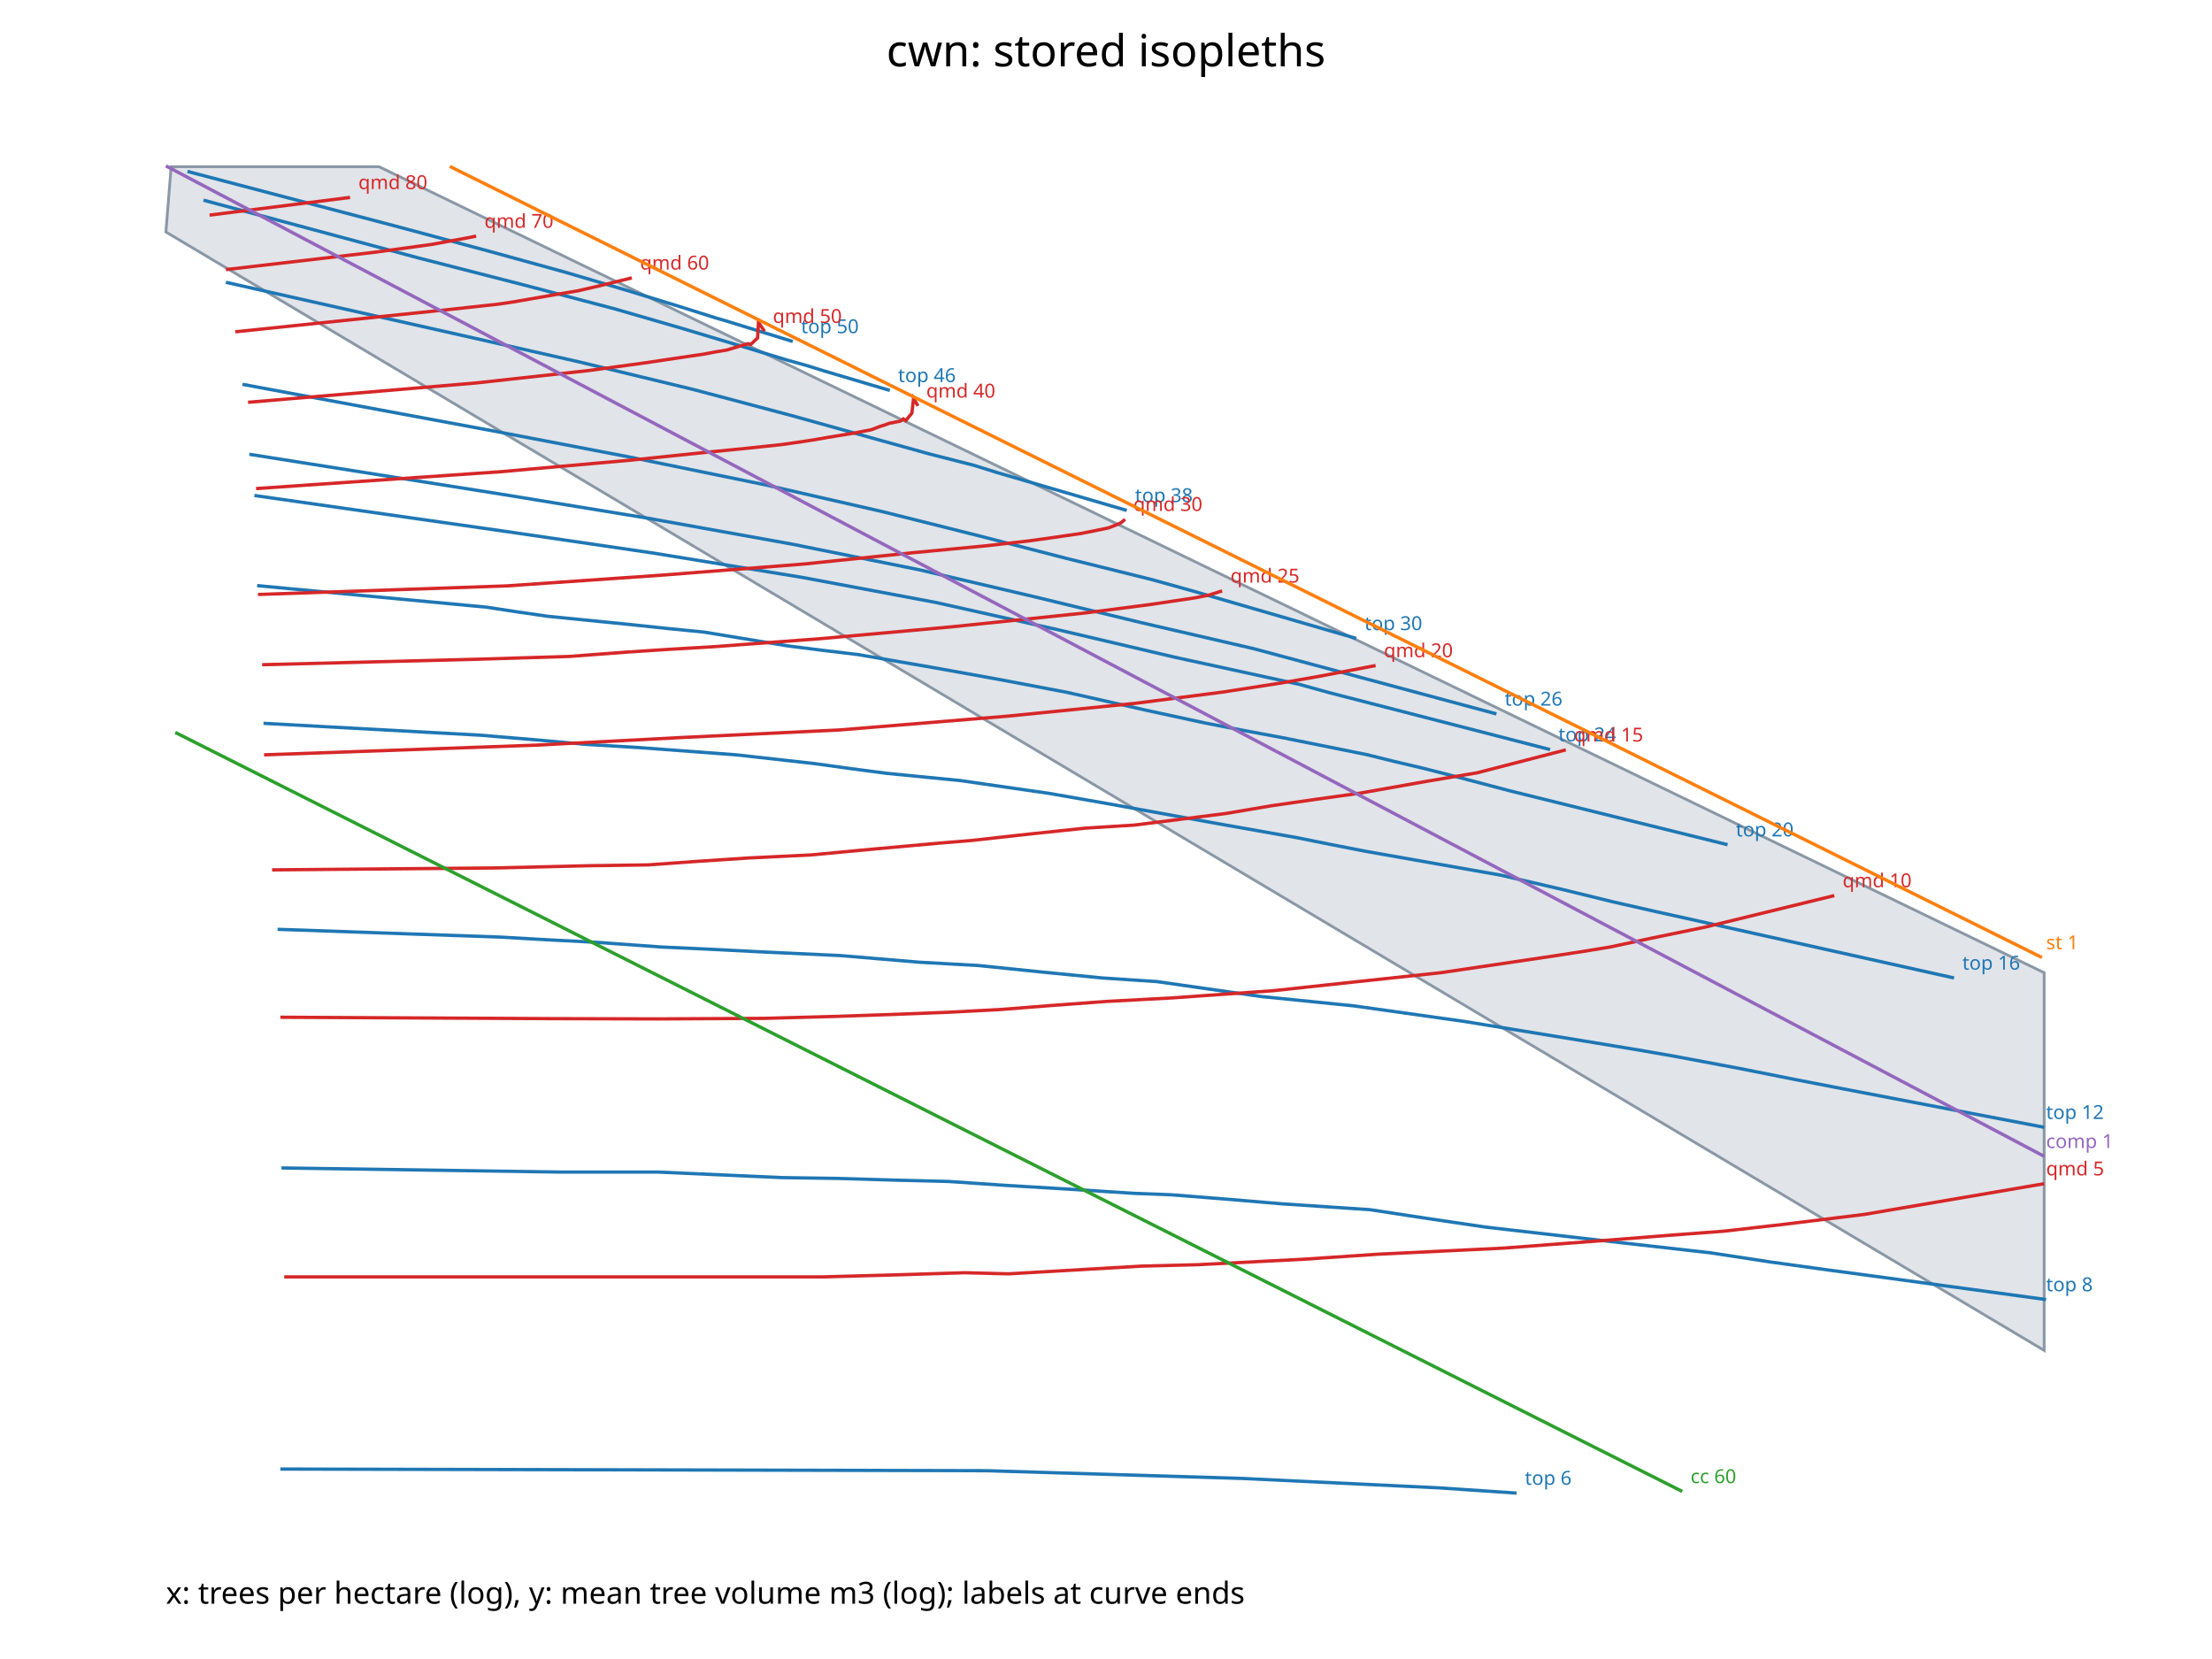
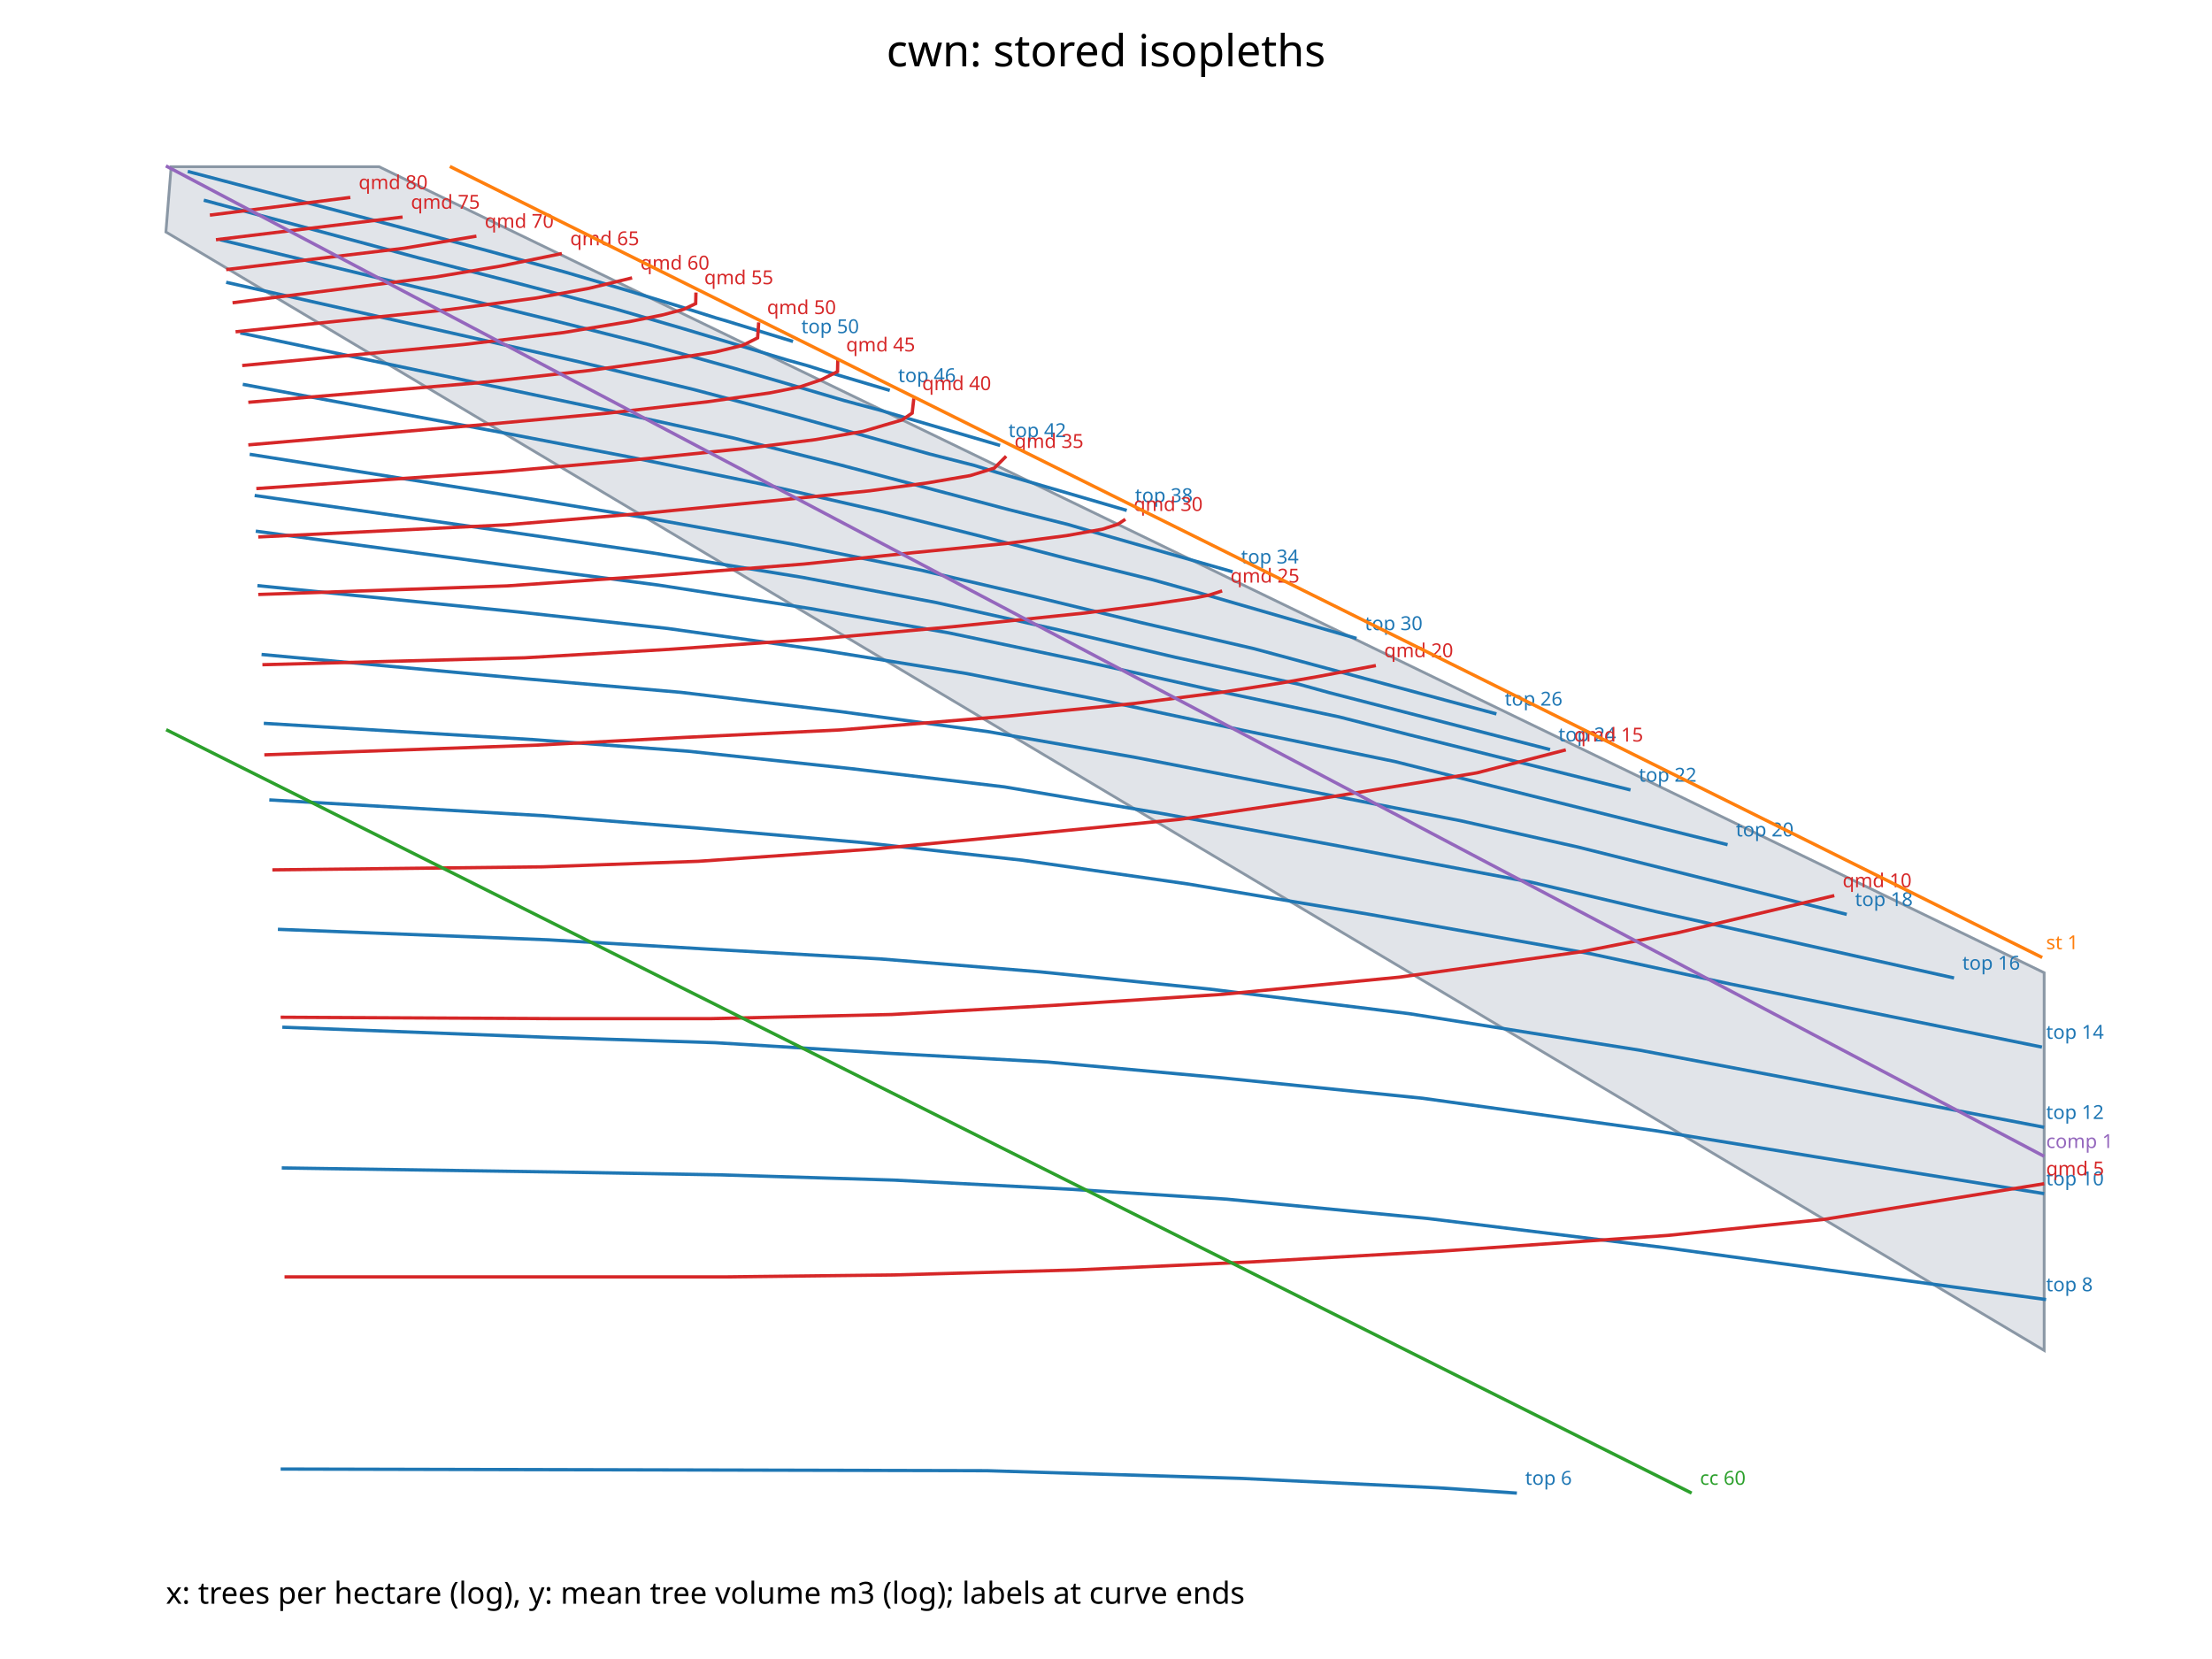
<svg xmlns="http://www.w3.org/2000/svg" viewBox="0 0 800 600">
  <rect width="100%" height="100%" fill="#ffffff" />
  <text x="400" y="24" text-anchor="middle" font-family="sans-serif" font-size="16">cwn: stored isopleths</text>
  <polygon fill="#c9ced6" fill-opacity="0.55" stroke="#8a97a5" stroke-width="1" points="137.1,60.3 739.3,351.8 739.3,488.4 60.0,83.9 61.9,60.3" />
-   <polyline fill="none" stroke="#1f77b4" stroke-width="1.2" points="67.8,62.0 142.4,81.6 176.3,90.7 204.6,98.5 226.3,104.9 245.6,110.8 258.9,115.0 262.7,116.1 286.7,123.5" />
-   <text x="289.7" y="120.5" font-family="sans-serif" font-size="7" fill="#1f77b4">top 50</text>
-   <polyline fill="none" stroke="#1f77b4" stroke-width="1.2" points="73.6,72.4 151.4,93.3 189.6,103.1 222.3,111.7 246.8,118.8 268.8,125.4 284.6,130.2 292.1,132.3 298.2,134.2 321.8,141.2" />
+   <polyline fill="none" stroke="#1f77b4" stroke-width="1.2" points="101.5,531.3 356.9,531.9 449.3,534.7 520.3,538.1 548.6,540.0" />
+   <text x="551.6" y="537.0" font-family="sans-serif" font-size="7" fill="#1f77b4">top 6</text>
+   <polyline fill="none" stroke="#1f77b4" stroke-width="1.2" points="101.9,422.4 203.1,423.9 260.5,424.9 323.3,426.8 387.0,430.1 443.7,433.7 516.5,440.7 602.7,451.3 661.1,459.3 740.0,470.0" />
+   <text x="740.0" y="467.0" font-family="sans-serif" font-size="7" fill="#1f77b4">top 8</text>
+   <polyline fill="none" stroke="#1f77b4" stroke-width="1.2" points="102.1,371.5 199.2,375.2 258.6,377.1 320.8,380.9 379.0,384.1 440.6,389.7 514.5,397.2 598.5,408.9 656.1,418.3 739.3,431.7" />
+   <text x="740.0" y="428.7" font-family="sans-serif" font-size="7" fill="#1f77b4">top 10</text>
+   <polyline fill="none" stroke="#1f77b4" stroke-width="1.2" points="100.5,336.1 198.3,339.9 256.7,343.3 318.3,346.8 376.3,351.5 437.3,357.7 509.6,366.6 592.9,379.8 649.1,390.4 739.3,407.7" />
+   <text x="740.0" y="404.7" font-family="sans-serif" font-size="7" fill="#1f77b4">top 12</text>
+   <polyline fill="none" stroke="#1f77b4" stroke-width="1.2" points="97.4,289.3 196.3,295.0 252.5,299.5 312.7,304.8 369.7,311.1 429.6,319.7 495.3,330.7 575.1,344.9 625.9,355.9 738.5,378.7" />
+   <text x="740.0" y="375.7" font-family="sans-serif" font-size="7" fill="#1f77b4">top 14</text>
+   <polyline fill="none" stroke="#1f77b4" stroke-width="1.2" points="95.4,261.6 193.0,267.5 249.0,271.7 307.9,278.0 363.3,284.6 420.7,294.3 481.7,305.5 553.9,319.1 598.9,329.7 706.7,353.7" />
+   <text x="709.7" y="350.7" font-family="sans-serif" font-size="7" fill="#1f77b4">top 16</text>
+   <polyline fill="none" stroke="#1f77b4" stroke-width="1.2" points="94.6,236.7 190.1,245.5 246.3,250.4 303.5,257.3 357.3,264.6 410.5,273.9 465.1,284.5 528.1,296.8 570.9,306.4 667.9,330.7" />
+   <text x="670.9" y="327.7" font-family="sans-serif" font-size="7" fill="#1f77b4">top 18</text>
+   <polyline fill="none" stroke="#1f77b4" stroke-width="1.2" points="93.1,211.8 187.2,221.3 241.5,227.3 297.6,235.2 349.6,243.6 400.1,253.6 449.9,264.2 504.4,275.4 535.4,283.2 624.8,305.5" />
+   <text x="627.8" y="302.5" font-family="sans-serif" font-size="7" fill="#1f77b4">top 20</text>
+   <polyline fill="none" stroke="#1f77b4" stroke-width="1.2" points="92.5,192.1 184.7,204.6 238.1,211.6 293.1,220.1 343.2,228.9 390.8,238.9 436.4,249.1 484.4,259.3 509.9,265.8 589.7,285.7" />
+   <text x="592.7" y="282.7" font-family="sans-serif" font-size="7" fill="#1f77b4">top 22</text>
+   <polyline fill="none" stroke="#1f77b4" stroke-width="1.2" points="92.1,179.2 182.9,192.2 236.2,200.0 290.1,208.8 338.5,217.9 382.8,227.8 425.0,237.7 469.9,247.5 480.7,250.5 560.6,271.1" />
+   <text x="563.6" y="268.1" font-family="sans-serif" font-size="7" fill="#1f77b4">top 24</text>
+   <polyline fill="none" stroke="#1f77b4" stroke-width="1.2" points="90.3,164.3 181.2,178.7 234.3,187.4 286.6,196.8 332.6,206.1 374.1,215.8 412.8,225.2 453.5,234.6 475.0,240.4 541.2,258.2" />
+   <text x="544.2" y="255.2" font-family="sans-serif" font-size="7" fill="#1f77b4">top 26</text>
+   <polyline fill="none" stroke="#1f77b4" stroke-width="1.2" points="87.8,139.0 178.2,155.8 227.8,165.3 277.1,175.4 319.4,185.1 354.6,193.9 385.5,201.9 416.6,209.6 431.6,213.8 490.6,230.9" />
+   <text x="493.6" y="227.9" font-family="sans-serif" font-size="7" fill="#1f77b4">top 30</text>
+   <polyline fill="none" stroke="#1f77b4" stroke-width="1.2" points="86.9,120.4 173.2,138.6 220.3,148.5 265.2,158.4 304.1,168.2 338.0,177.2 364.8,184.3 386.3,189.7 397.9,193.1 445.8,206.8" />
+   <text x="448.8" y="203.8" font-family="sans-serif" font-size="7" fill="#1f77b4">top 34</text>
+   <polyline fill="none" stroke="#1f77b4" stroke-width="1.2" points="81.8,102.1 166.3,121.1 209.6,130.9 251.0,140.9 286.3,150.3 315.1,158.3 336.2,164.2 352.3,168.3 360.7,170.9 407.5,184.6" />
+   <text x="410.5" y="181.6" font-family="sans-serif" font-size="7" fill="#1f77b4">top 38</text>
+   <polyline fill="none" stroke="#1f77b4" stroke-width="1.2" points="79.6,86.7 159.5,106.0 199.7,115.8 234.9,124.7 265.5,133.2 289.2,140.1 305.4,144.9 318.1,148.3 324.5,150.2 361.7,161.1" />
+   <text x="364.7" y="158.1" font-family="sans-serif" font-size="7" fill="#1f77b4">top 42</text>
+   <polyline fill="none" stroke="#1f77b4" stroke-width="1.2" points="73.7,72.4 151.5,93.3 189.7,103.1 222.4,111.7 246.9,118.8 268.9,125.4 284.7,130.2 292.2,132.3 298.2,134.2 321.8,141.2" />
  <text x="324.8" y="138.2" font-family="sans-serif" font-size="7" fill="#1f77b4">top 46</text>
-   <polyline fill="none" stroke="#1f77b4" stroke-width="1.2" points="81.7,102.1 166.2,121.1 209.5,130.9 250.9,140.9 286.3,150.3 315.0,158.3 336.2,164.2 352.3,168.3 360.6,170.9 407.5,184.6" />
-   <text x="410.5" y="181.6" font-family="sans-serif" font-size="7" fill="#1f77b4">top 38</text>
-   <polyline fill="none" stroke="#1f77b4" stroke-width="1.2" points="87.7,139.0 178.1,155.8 227.7,165.3 277.0,175.4 319.4,185.1 354.5,193.9 385.5,201.9 416.5,209.6 431.6,213.8 490.5,230.9" />
-   <text x="493.5" y="227.9" font-family="sans-serif" font-size="7" fill="#1f77b4">top 30</text>
-   <polyline fill="none" stroke="#1f77b4" stroke-width="1.2" points="90.2,164.3 181.1,178.7 234.2,187.4 286.5,196.8 332.6,206.1 374.0,215.8 412.8,225.2 453.4,234.6 475.0,240.4 541.2,258.2" />
-   <text x="544.2" y="255.2" font-family="sans-serif" font-size="7" fill="#1f77b4">top 26</text>
-   <polyline fill="none" stroke="#1f77b4" stroke-width="1.2" points="92.0,179.2 182.9,192.2 236.1,200.0 290.0,208.8 338.5,217.9 382.8,227.8 424.9,237.7 469.9,247.5 480.7,250.5 560.6,271.1" />
-   <text x="563.6" y="268.1" font-family="sans-serif" font-size="7" fill="#1f77b4">top 24</text>
-   <polyline fill="none" stroke="#1f77b4" stroke-width="1.2" points="93.0,211.8 176.0,219.6 187.1,221.3 198.2,222.9 228.2,225.9 241.4,227.3 254.6,228.6 284.9,233.6 297.5,235.2 310.1,236.7 337.3,241.4 349.5,243.6 361.7,245.8 385.9,250.4 400.1,253.6 414.2,256.8 435.9,261.5 449.9,264.2 463.9,266.8 494.2,272.9 504.3,275.4 514.5,277.8 525.1,280.5 535.4,283.2 545.6,285.9 624.8,305.5" />
-   <text x="627.8" y="302.5" font-family="sans-serif" font-size="7" fill="#1f77b4">top 20</text>
-   <polyline fill="none" stroke="#1f77b4" stroke-width="1.2" points="95.3,261.6 173.9,265.9 192.9,267.5 211.8,269.2 231.5,270.4 248.9,271.7 266.3,273.0 294.9,276.2 307.8,278.0 320.8,279.7 347.3,282.3 363.2,284.6 379.2,286.9 400.9,290.7 420.7,294.3 440.5,297.9 469.3,303.0 481.7,305.5 494.0,307.9 542.7,316.5 553.9,319.1 565.1,321.7 583.1,326.1 598.9,329.7 614.7,333.2 706.7,353.7" />
-   <text x="709.7" y="350.7" font-family="sans-serif" font-size="7" fill="#1f77b4">top 16</text>
-   <polyline fill="none" stroke="#1f77b4" stroke-width="1.2" points="100.4,336.1 180.7,338.9 198.2,339.9 215.7,340.8 239.2,342.5 256.7,343.3 274.1,344.2 303.9,345.6 318.2,346.8 332.5,348.0 353.9,349.2 376.3,351.5 398.7,353.7 418.4,355.0 437.2,357.7 456.1,360.4 489.7,363.8 509.6,366.6 529.5,369.4 580.9,377.8 592.9,379.8 605.0,381.9 629.0,386.4 649.1,390.4 669.2,394.3 739.3,407.7" />
-   <text x="740.0" y="404.7" font-family="sans-serif" font-size="7" fill="#1f77b4">top 12</text>
-   <polyline fill="none" stroke="#1f77b4" stroke-width="1.2" points="101.8,422.4 203.1,423.9 238.1,423.9 260.5,424.9 282.9,425.9 303.3,426.2 323.3,426.8 343.2,427.3 363.6,428.7 387.0,430.1 410.3,431.6 423.5,432.1 443.7,433.7 463.9,435.4 495.5,437.5 516.4,440.7 537.3,443.8 586.8,449.5 602.7,451.3 618.6,453.1 640.2,456.4 661.1,459.3 681.9,462.1 740.0,470.0" />
-   <text x="740.0" y="467.0" font-family="sans-serif" font-size="7" fill="#1f77b4">top 8</text>
-   <polyline fill="none" stroke="#1f77b4" stroke-width="1.2" points="101.4,531.3 356.8,531.9 449.3,534.7 520.3,538.1 548.5,540.0" />
-   <text x="551.5" y="537.0" font-family="sans-serif" font-size="7" fill="#1f77b4">top 6</text>
-   <polyline fill="none" stroke="#d62728" stroke-width="1.2" points="75.8,77.8 126.6,71.4" />
-   <text x="129.6" y="68.4" font-family="sans-serif" font-size="7" fill="#d62728">qmd 80</text>
-   <polyline fill="none" stroke="#d62728" stroke-width="1.2" points="81.7,97.5 135.7,91.2 145.9,89.8 156.1,88.4 167.6,86.3 172.2,85.4" />
-   <text x="175.2" y="82.4" font-family="sans-serif" font-size="7" fill="#d62728">qmd 70</text>
-   <polyline fill="none" stroke="#d62728" stroke-width="1.2" points="85.1,120.0 145.5,113.7 162.8,111.9 180.2,110.0 185.6,109.2 193.7,107.8 201.7,106.4 208.9,105.2 212.8,104.3 216.7,103.4 228.5,100.5" />
-   <text x="231.5" y="97.5" font-family="sans-serif" font-size="7" fill="#d62728">qmd 60</text>
-   <polyline fill="none" stroke="#d62728" stroke-width="1.2" points="89.7,145.5 172.2,138.5 213.0,134.0 232.8,131.3 239.5,130.3 246.2,129.3 254.4,128.1 258.6,127.3 262.8,126.6 266.5,125.5 268.5,124.9 270.5,124.3 271.5,124.6 274.0,122.2 274.3,116.6 276.5,119.8" />
-   <text x="279.5" y="116.8" font-family="sans-serif" font-size="7" fill="#d62728">qmd 50</text>
-   <polyline fill="none" stroke="#d62728" stroke-width="1.2" points="92.6,176.7 181.1,170.6 228.3,166.4 256.2,163.5 269.4,162.2 282.6,160.8 290.3,159.7 294.8,159.0 299.3,158.2 309.1,156.6 312.1,156.0 315.2,155.4 318.3,154.2 320.0,153.7 321.6,153.1 325.6,152.3 326.2,151.9 326.7,151.5 327.6,152.1 329.8,149.4 330.4,144.1 332.0,146.8" />
-   <text x="335.0" y="143.8" font-family="sans-serif" font-size="7" fill="#d62728">qmd 40</text>
-   <polyline fill="none" stroke="#d62728" stroke-width="1.2" points="93.3,215.0 183.2,211.9 239.5,208.0 290.6,204.0 330.1,199.9 356.6,197.4 364.5,196.5 372.3,195.6 380.9,194.4 385.7,193.7 390.6,193.0 396.2,191.9 398.6,191.4 401.0,190.9 403.0,190.1 404.3,189.6 405.5,189.0 406.9,187.8" />
-   <text x="409.9" y="184.8" font-family="sans-serif" font-size="7" fill="#d62728">qmd 30</text>
-   <polyline fill="none" stroke="#d62728" stroke-width="1.2" points="94.8,240.4 173.2,238.4 189.6,237.9 206.0,237.4 227.2,235.8 242.6,234.8 258.0,233.9 296.5,231.0 344.2,226.7 392.3,221.7 416.2,218.6 432.3,216.2 437.3,215.2 442.0,213.7" />
+   <polyline fill="none" stroke="#1f77b4" stroke-width="1.2" points="67.9,62.0 142.5,81.6 176.4,90.7 204.7,98.5 226.4,104.9 245.7,110.8 259.0,115.0 262.8,116.1 286.8,123.5" />
+   <text x="289.8" y="120.5" font-family="sans-serif" font-size="7" fill="#1f77b4">top 50</text>
+   <polyline fill="none" stroke="#d62728" stroke-width="1.2" points="102.9,461.8 203.6,461.8 262.8,461.8 323.3,461.1 389.0,459.3 452.5,456.4 521.1,452.5 603.2,446.8 659.7,441.0 739.3,428.1" />
+   <text x="740.0" y="425.1" font-family="sans-serif" font-size="7" fill="#d62728">qmd 5</text>
+   <polyline fill="none" stroke="#d62728" stroke-width="1.2" points="101.5,367.9 199.7,368.4 257.3,368.4 322.6,366.9 381.0,363.6 442.3,359.6 506.1,353.4 572.0,344.2 607.0,337.3 663.4,323.9" />
+   <text x="666.4" y="320.9" font-family="sans-serif" font-size="7" fill="#d62728">qmd 10</text>
+   <polyline fill="none" stroke="#d62728" stroke-width="1.2" points="98.5,314.6 196.3,313.5 252.6,311.5 316.7,307.0 371.9,301.7 426.9,296.3 475.8,289.1 515.8,282.6 534.2,279.5 566.3,271.2" />
+   <text x="569.3" y="268.2" font-family="sans-serif" font-size="7" fill="#d62728">qmd 15</text>
+   <polyline fill="none" stroke="#d62728" stroke-width="1.2" points="95.6,273.0 193.8,269.5 247.2,266.7 303.7,264.0 364.5,259.0 410.4,254.4 442.3,250.3 463.4,247.0 477.1,244.6 497.6,240.7" />
+   <text x="500.6" y="237.7" font-family="sans-serif" font-size="7" fill="#d62728">qmd 20</text>
+   <polyline fill="none" stroke="#d62728" stroke-width="1.2" points="94.9,240.4 189.7,237.9 242.7,234.8 296.6,231.0 344.2,226.7 392.4,221.7 416.2,218.6 432.4,216.2 437.4,215.2 442.0,213.7" />
  <text x="445.0" y="210.7" font-family="sans-serif" font-size="7" fill="#d62728">qmd 25</text>
-   <polyline fill="none" stroke="#d62728" stroke-width="1.2" points="95.5,273.0 193.7,269.5 247.1,266.7 303.6,264.0 364.5,259.0 410.3,254.4 442.2,250.3 463.4,247.0 477.1,244.6 497.5,240.7" />
-   <text x="500.5" y="237.7" font-family="sans-serif" font-size="7" fill="#d62728">qmd 20</text>
-   <polyline fill="none" stroke="#d62728" stroke-width="1.2" points="98.4,314.6 179.5,313.9 196.2,313.5 213.0,313.1 234.4,312.8 252.5,311.5 270.7,310.3 293.3,309.2 316.7,307.0 340.0,304.9 351.1,304.0 371.8,301.7 392.6,299.5 410.3,298.4 426.9,296.3 443.4,294.2 459.9,291.4 475.8,289.1 491.6,286.9 515.8,282.6 534.2,279.5 566.3,271.2" />
-   <text x="569.3" y="268.2" font-family="sans-serif" font-size="7" fill="#d62728">qmd 15</text>
-   <polyline fill="none" stroke="#d62728" stroke-width="1.2" points="101.4,367.9 199.6,368.4 237.9,368.5 257.2,368.4 276.5,368.3 302.1,367.6 322.5,366.9 342.9,366.1 361.9,365.1 380.9,363.6 399.9,362.2 424.0,360.9 442.2,359.6 460.5,358.3 491.1,355.0 506.1,353.4 521.0,351.8 561.5,345.8 571.9,344.2 582.3,342.5 597.3,339.3 607.0,337.3 616.7,335.3 663.4,323.9" />
-   <text x="666.4" y="320.9" font-family="sans-serif" font-size="7" fill="#d62728">qmd 10</text>
-   <polyline fill="none" stroke="#d62728" stroke-width="1.2" points="102.8,461.8 203.5,461.8 262.7,461.8 297.5,461.8 323.2,461.1 348.9,460.3 364.8,460.7 388.9,459.3 413.0,457.9 433.1,457.4 452.4,456.4 471.7,455.4 498.4,453.6 521.0,452.5 543.7,451.4 583.2,448.4 603.2,446.8 623.2,445.3 645.1,442.8 659.7,441.0 674.3,439.2 739.3,428.1" />
-   <text x="740.0" y="425.1" font-family="sans-serif" font-size="7" fill="#d62728">qmd 5</text>
+   <polyline fill="none" stroke="#d62728" stroke-width="1.2" points="93.4,215.0 183.3,211.9 239.6,208.0 290.7,204.0 330.1,199.9 364.5,196.5 385.8,193.7 398.7,191.4 404.3,189.6 407.0,187.8" />
+   <text x="410.0" y="184.8" font-family="sans-serif" font-size="7" fill="#d62728">qmd 30</text>
+   <polyline fill="none" stroke="#d62728" stroke-width="1.2" points="93.4,194.2 183.4,189.8 233.3,185.6 279.6,181.1 314.6,177.5 335.7,174.6 350.9,172.0 359.6,169.3 363.9,165.0" />
+   <text x="366.9" y="162.0" font-family="sans-serif" font-size="7" fill="#d62728">qmd 35</text>
+   <polyline fill="none" stroke="#d62728" stroke-width="1.2" points="92.7,176.7 181.2,170.6 228.4,166.4 269.4,162.2 294.9,159.0 312.2,156.0 320.0,153.7 326.2,151.9 329.9,149.4 330.5,144.1" />
+   <text x="333.5" y="141.1" font-family="sans-serif" font-size="7" fill="#d62728">qmd 40</text>
+   <polyline fill="none" stroke="#d62728" stroke-width="1.2" points="89.8,160.9 176.8,153.4 220.0,149.4 255.9,145.3 278.4,142.1 289.4,139.9 297.1,137.3 302.9,134.4 303.0,130.1" />
+   <text x="306.0" y="127.1" font-family="sans-serif" font-size="7" fill="#d62728">qmd 45</text>
+   <polyline fill="none" stroke="#d62728" stroke-width="1.2" points="89.8,145.5 172.3,138.5 213.1,134.0 239.6,130.3 258.7,127.3 268.6,124.9 274.0,122.2 274.4,116.6" />
+   <text x="277.4" y="113.6" font-family="sans-serif" font-size="7" fill="#d62728">qmd 50</text>
+   <polyline fill="none" stroke="#d62728" stroke-width="1.2" points="87.6,132.2 167.7,124.6 203.6,120.3 227.7,116.3 239.6,113.9 247.2,111.9 251.6,109.8 251.7,105.8" />
+   <text x="254.7" y="102.8" font-family="sans-serif" font-size="7" fill="#d62728">qmd 55</text>
+   <polyline fill="none" stroke="#d62728" stroke-width="1.2" points="85.2,120.0 162.9,111.9 193.8,107.8 212.9,104.3 228.6,100.5" />
+   <text x="231.6" y="97.5" font-family="sans-serif" font-size="7" fill="#d62728">qmd 60</text>
+   <polyline fill="none" stroke="#d62728" stroke-width="1.2" points="84.1,109.5 158.0,100.1 181.2,96.2 203.2,91.7" />
+   <text x="206.2" y="88.7" font-family="sans-serif" font-size="7" fill="#d62728">qmd 65</text>
+   <polyline fill="none" stroke="#d62728" stroke-width="1.2" points="81.8,97.5 146.0,89.8 172.3,85.4" />
+   <text x="175.3" y="82.4" font-family="sans-serif" font-size="7" fill="#d62728">qmd 70</text>
+   <polyline fill="none" stroke="#d62728" stroke-width="1.2" points="78.1,86.7 145.6,78.5" />
+   <text x="148.6" y="75.5" font-family="sans-serif" font-size="7" fill="#d62728">qmd 75</text>
+   <polyline fill="none" stroke="#d62728" stroke-width="1.2" points="75.9,77.8 126.7,71.4" />
+   <text x="129.7" y="68.4" font-family="sans-serif" font-size="7" fill="#d62728">qmd 80</text>
  <polyline fill="none" stroke="#9467bd" stroke-width="1.2" points="60.0,60.0 739.3,418.2" />
  <text x="740.0" y="415.2" font-family="sans-serif" font-size="7" fill="#9467bd">comp 1</text>
-   <polyline fill="none" stroke="#ff7f0e" stroke-width="1.2" points="162.7,60.2 738.5,346.3" />
+   <polyline fill="none" stroke="#ff7f0e" stroke-width="1.2" points="162.7,60.2 738.6,346.3" />
  <text x="740.0" y="343.3" font-family="sans-serif" font-size="7" fill="#ff7f0e">st 1</text>
-   <polyline fill="none" stroke="#2ca02c" stroke-width="1.2" points="63.4,264.9 608.4,539.4" />
-   <text x="611.4" y="536.4" font-family="sans-serif" font-size="7" fill="#2ca02c">cc 60</text>
+   <polyline fill="none" stroke="#2ca02c" stroke-width="1.2" points="60.1,263.9 611.8,540.0" />
+   <text x="614.8" y="537.0" font-family="sans-serif" font-size="7" fill="#2ca02c">cc 60</text>
  <text x="60" y="580" font-family="sans-serif" font-size="11">x: trees per hectare (log), y: mean tree volume m3 (log); labels at curve ends</text>
</svg>
